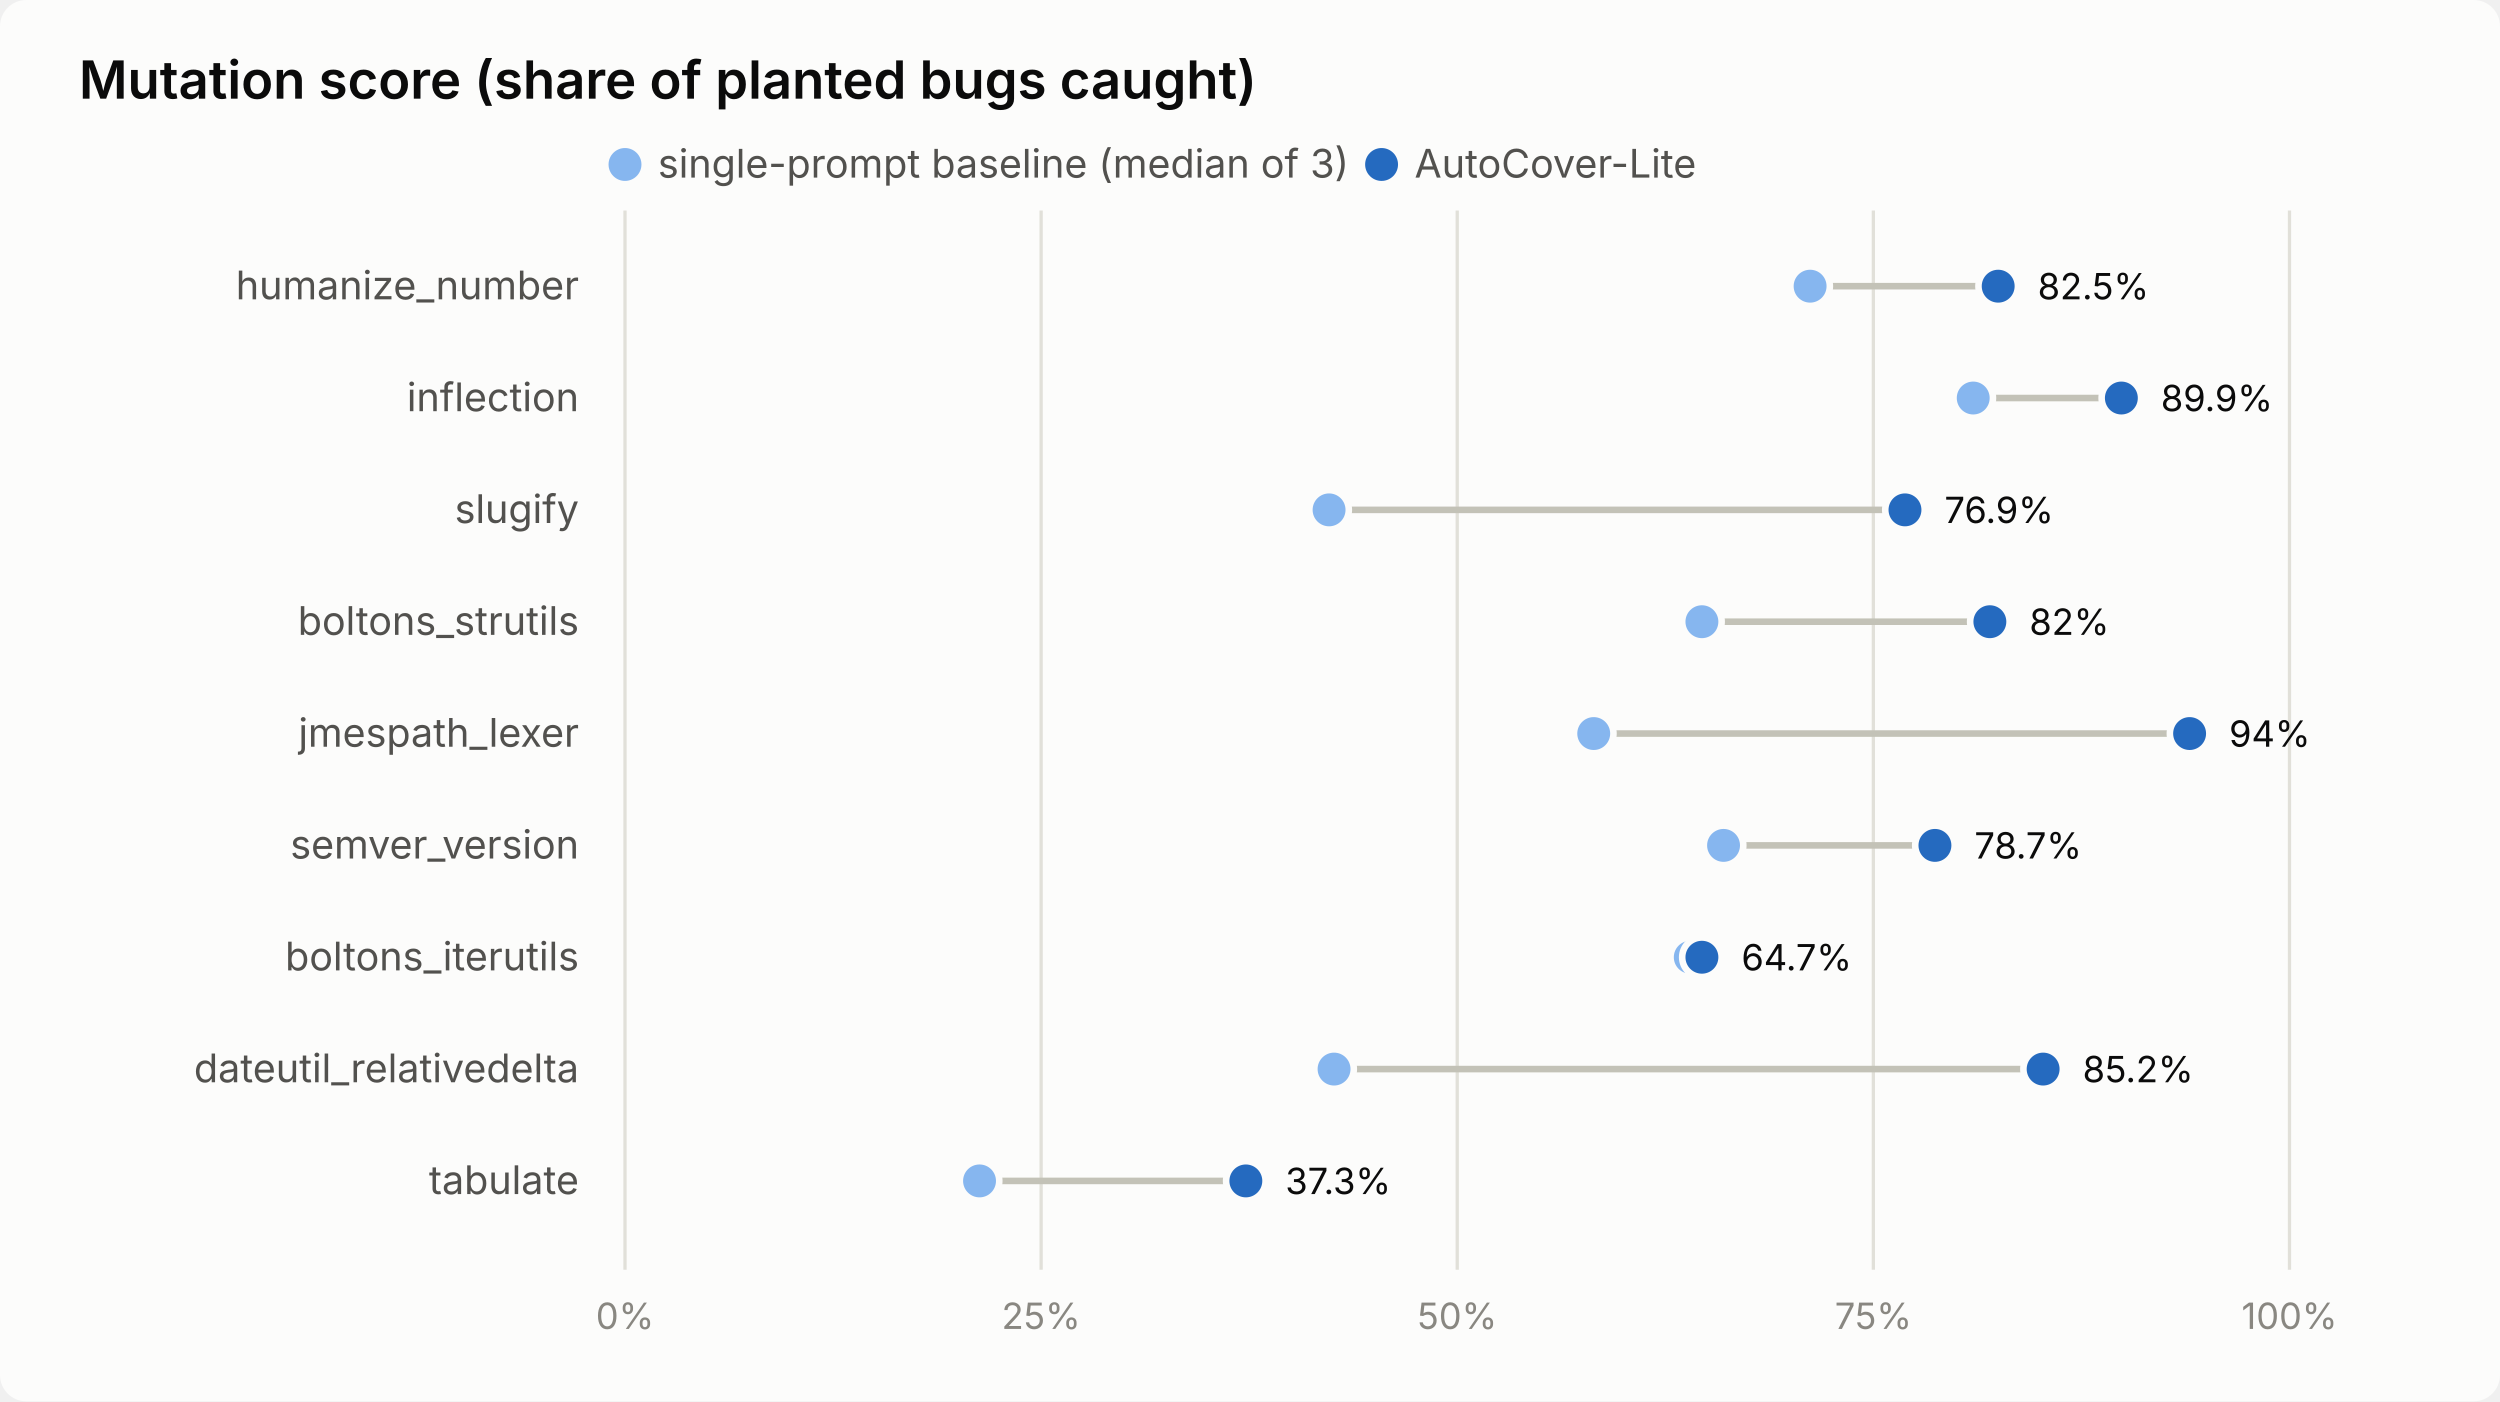
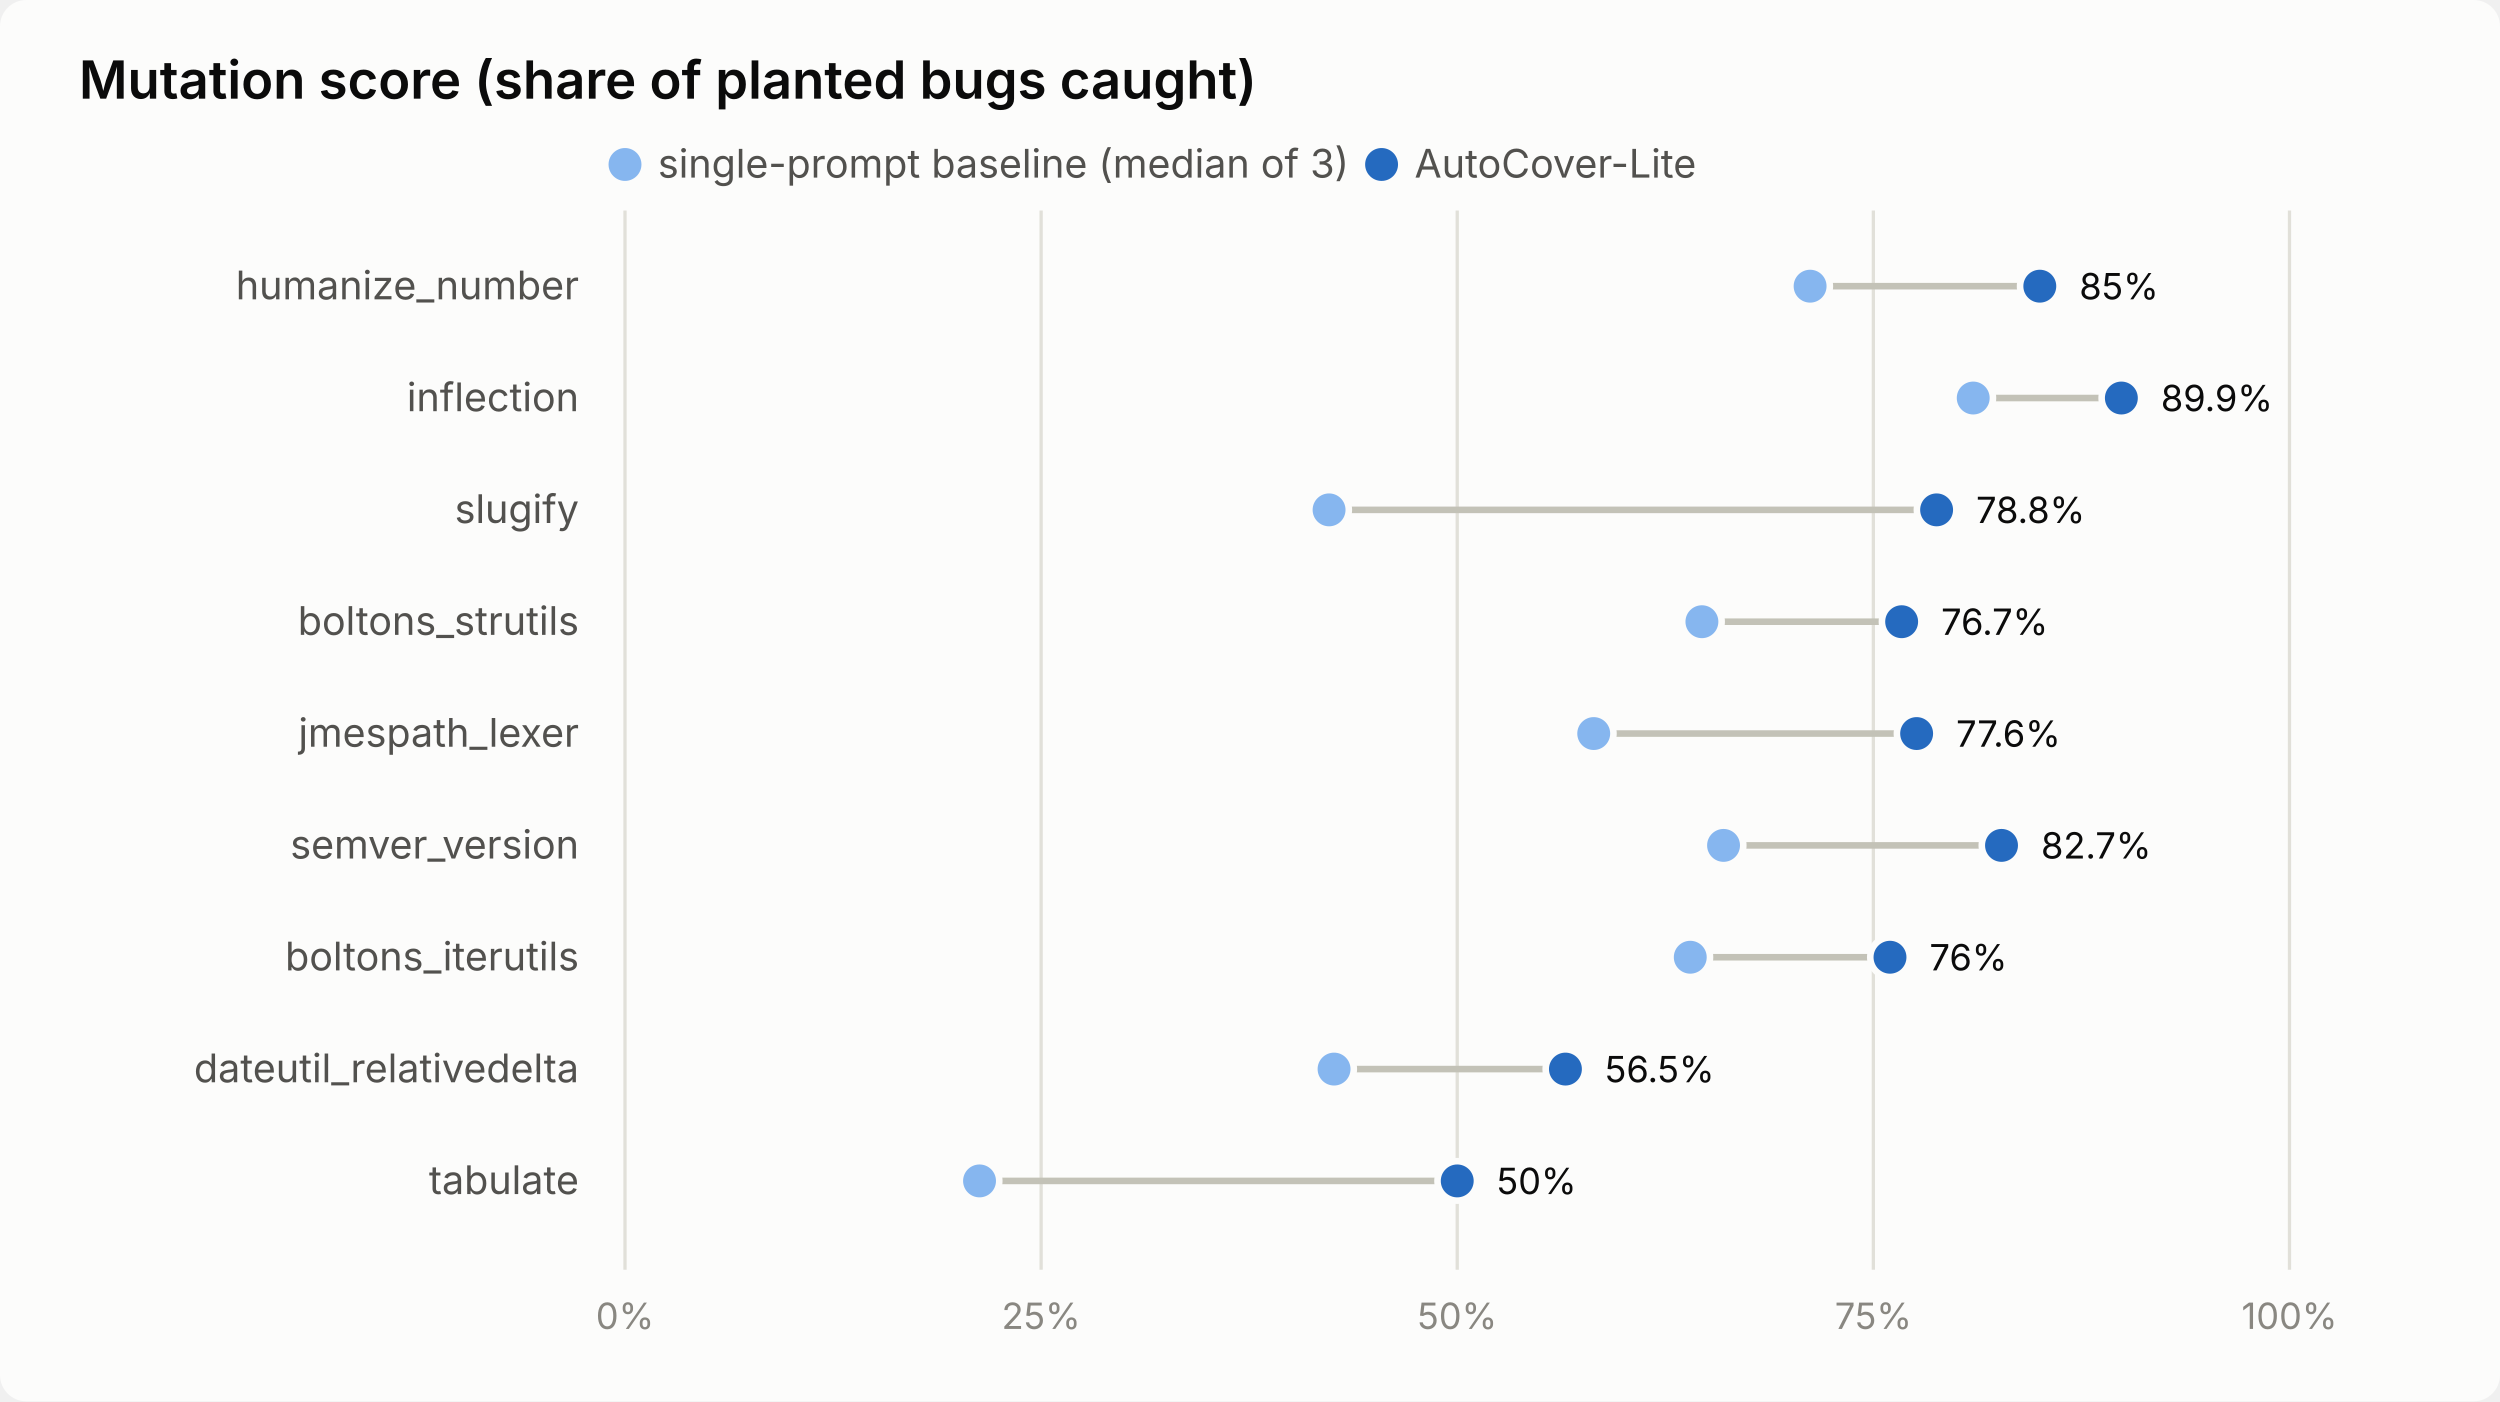
<svg xmlns="http://www.w3.org/2000/svg" viewBox="0 0 760 426" width="760" height="426" role="img" aria-label="Mutation score (share of planted bugs caught)">
  <style>
  .bg { fill: #fcfcfb } .ink { fill: #0b0b0b } .ink2 { fill: #52514e } .muted { fill: #898781 }
  .grid { stroke: #e1e0d9 } .axis { stroke: #c3c2b7 }
  .base { fill: #86b6ef } .auto { fill: #256abf } .link { stroke: #c3c2b7 }
  .line-auto { stroke: #256abf } .line-base { stroke: #86b6ef } .ring { stroke: #fcfcfb }
  @media (prefers-color-scheme: dark) {
    .bg { fill: #1a1a19 } .ink { fill: #ffffff } .ink2 { fill: #c3c2b7 }
    .grid { stroke: #2c2c2a } .axis { stroke: #383835 }
    .base { fill: #184f95 } .auto { fill: #6da7ec } .link { stroke: #383835 }
    .line-auto { stroke: #6da7ec } .line-base { stroke: #184f95 } .ring { stroke: #1a1a19 }
  }
  text { font-family: system-ui, -apple-system, "Segoe UI", sans-serif }
</style>
  <rect class="bg" width="760" height="426" rx="8" />
  <text class="ink" x="24" y="30" font-size="16" font-weight="600">Mutation score (share of planted bugs caught)</text>
  <circle class="base" cx="190" cy="50" r="5" />
  <text class="ink2" x="200" y="54" font-size="12">single-prompt baseline (median of 3)</text>
  <circle class="auto" cx="420" cy="50" r="5" />
  <text class="ink2" x="430" y="54" font-size="12">AutoCover-Lite</text>
  <line class="grid" x1="190.0" x2="190.0" y1="64" y2="386" stroke-width="1" />
  <text class="muted" x="190.0" y="404" font-size="11" text-anchor="middle">0%</text>
  <line class="grid" x1="316.5" x2="316.5" y1="64" y2="386" stroke-width="1" />
  <text class="muted" x="316.5" y="404" font-size="11" text-anchor="middle">25%</text>
  <line class="grid" x1="443.0" x2="443.0" y1="64" y2="386" stroke-width="1" />
  <text class="muted" x="443.0" y="404" font-size="11" text-anchor="middle">50%</text>
  <line class="grid" x1="569.5" x2="569.5" y1="64" y2="386" stroke-width="1" />
  <text class="muted" x="569.5" y="404" font-size="11" text-anchor="middle">75%</text>
  <line class="grid" x1="696.0" x2="696.0" y1="64" y2="386" stroke-width="1" />
  <text class="muted" x="696.0" y="404" font-size="11" text-anchor="middle">100%</text>
  <text class="ink2" x="176" y="91.0" font-size="12" text-anchor="end">humanize_number</text>
-   <line class="link" x1="550.272" x2="607.45" y1="87.0" y2="87.0" stroke-width="2" />
+   <line class="link" x1="550.272" x2="620.1" y1="87.0" y2="87.0" stroke-width="2" />
  <circle class="base ring" cx="550.272" cy="87.0" r="6" stroke-width="2" />
-   <circle class="auto ring" cx="607.45" cy="87.0" r="6" stroke-width="2" />
-   <text class="ink" x="619.45" y="91.0" font-size="11" text-anchor="start">82.5%</text>
+   <circle class="auto ring" cx="620.1" cy="87.0" r="6" stroke-width="2" />
+   <text class="ink" x="632.1" y="91.0" font-size="11" text-anchor="start">85%</text>
  <text class="ink2" x="176" y="125.0" font-size="12" text-anchor="end">inflection</text>
  <line class="link" x1="599.86" x2="644.894" y1="121.0" y2="121.0" stroke-width="2" />
  <circle class="base ring" cx="599.86" cy="121.0" r="6" stroke-width="2" />
  <circle class="auto ring" cx="644.894" cy="121.0" r="6" stroke-width="2" />
  <text class="ink" x="656.894" y="125.0" font-size="11" text-anchor="start">89.9%</text>
  <text class="ink2" x="176" y="159.0" font-size="12" text-anchor="end">slugify</text>
-   <line class="link" x1="404.038" x2="579.114" y1="155.0" y2="155.0" stroke-width="2" />
+   <line class="link" x1="404.038" x2="588.728" y1="155.0" y2="155.0" stroke-width="2" />
  <circle class="base ring" cx="404.038" cy="155.0" r="6" stroke-width="2" />
-   <circle class="auto ring" cx="579.114" cy="155.0" r="6" stroke-width="2" />
-   <text class="ink" x="591.114" y="159.0" font-size="11" text-anchor="start">76.9%</text>
+   <circle class="auto ring" cx="588.728" cy="155.0" r="6" stroke-width="2" />
+   <text class="ink" x="600.728" y="159.0" font-size="11" text-anchor="start">78.8%</text>
  <text class="ink2" x="176" y="193.0" font-size="12" text-anchor="end">boltons_strutils</text>
-   <line class="link" x1="517.382" x2="604.92" y1="189.0" y2="189.0" stroke-width="2" />
+   <line class="link" x1="517.382" x2="578.102" y1="189.0" y2="189.0" stroke-width="2" />
  <circle class="base ring" cx="517.382" cy="189.0" r="6" stroke-width="2" />
-   <circle class="auto ring" cx="604.92" cy="189.0" r="6" stroke-width="2" />
-   <text class="ink" x="616.92" y="193.0" font-size="11" text-anchor="start">82%</text>
+   <circle class="auto ring" cx="578.102" cy="189.0" r="6" stroke-width="2" />
+   <text class="ink" x="590.102" y="193.0" font-size="11" text-anchor="start">76.7%</text>
  <text class="ink2" x="176" y="227.0" font-size="12" text-anchor="end">jmespath_lexer</text>
-   <line class="link" x1="484.492" x2="665.64" y1="223.0" y2="223.0" stroke-width="2" />
+   <line class="link" x1="484.492" x2="582.656" y1="223.0" y2="223.0" stroke-width="2" />
  <circle class="base ring" cx="484.492" cy="223.0" r="6" stroke-width="2" />
-   <circle class="auto ring" cx="665.64" cy="223.0" r="6" stroke-width="2" />
-   <text class="ink" x="677.64" y="227.0" font-size="11" text-anchor="start">94%</text>
+   <circle class="auto ring" cx="582.656" cy="223.0" r="6" stroke-width="2" />
+   <text class="ink" x="594.656" y="227.0" font-size="11" text-anchor="start">77.6%</text>
  <text class="ink2" x="176" y="261.0" font-size="12" text-anchor="end">semver_version</text>
-   <line class="link" x1="523.96" x2="588.222" y1="257.0" y2="257.0" stroke-width="2" />
+   <line class="link" x1="523.96" x2="608.462" y1="257.0" y2="257.0" stroke-width="2" />
  <circle class="base ring" cx="523.96" cy="257.0" r="6" stroke-width="2" />
-   <circle class="auto ring" cx="588.222" cy="257.0" r="6" stroke-width="2" />
-   <text class="ink" x="600.222" y="261.0" font-size="11" text-anchor="start">78.7%</text>
+   <circle class="auto ring" cx="608.462" cy="257.0" r="6" stroke-width="2" />
+   <text class="ink" x="620.462" y="261.0" font-size="11" text-anchor="start">82.7%</text>
  <text class="ink2" x="176" y="295.0" font-size="12" text-anchor="end">boltons_iterutils</text>
-   <line class="link" x1="513.84" x2="517.382" y1="291.0" y2="291.0" stroke-width="2" />
+   <line class="link" x1="513.84" x2="574.56" y1="291.0" y2="291.0" stroke-width="2" />
  <circle class="base ring" cx="513.84" cy="291.0" r="6" stroke-width="2" />
-   <circle class="auto ring" cx="517.382" cy="291.0" r="6" stroke-width="2" />
-   <text class="ink" x="529.382" y="295.0" font-size="11" text-anchor="start">64.7%</text>
+   <circle class="auto ring" cx="574.56" cy="291.0" r="6" stroke-width="2" />
+   <text class="ink" x="586.56" y="295.0" font-size="11" text-anchor="start">76%</text>
  <text class="ink2" x="176" y="329.0" font-size="12" text-anchor="end">dateutil_relativedelta</text>
-   <line class="link" x1="405.556" x2="621.112" y1="325.0" y2="325.0" stroke-width="2" />
+   <line class="link" x1="405.556" x2="475.89" y1="325.0" y2="325.0" stroke-width="2" />
  <circle class="base ring" cx="405.556" cy="325.0" r="6" stroke-width="2" />
-   <circle class="auto ring" cx="621.112" cy="325.0" r="6" stroke-width="2" />
-   <text class="ink" x="633.112" y="329.0" font-size="11" text-anchor="start">85.2%</text>
+   <circle class="auto ring" cx="475.89" cy="325.0" r="6" stroke-width="2" />
+   <text class="ink" x="487.89" y="329.0" font-size="11" text-anchor="start">56.5%</text>
  <text class="ink2" x="176" y="363.0" font-size="12" text-anchor="end">tabulate</text>
-   <line class="link" x1="297.778" x2="378.738" y1="359.0" y2="359.0" stroke-width="2" />
+   <line class="link" x1="297.778" x2="443.0" y1="359.0" y2="359.0" stroke-width="2" />
  <circle class="base ring" cx="297.778" cy="359.0" r="6" stroke-width="2" />
-   <circle class="auto ring" cx="378.738" cy="359.0" r="6" stroke-width="2" />
-   <text class="ink" x="390.738" y="363.0" font-size="11" text-anchor="start">37.3%</text>
+   <circle class="auto ring" cx="443.0" cy="359.0" r="6" stroke-width="2" />
+   <text class="ink" x="455.0" y="363.0" font-size="11" text-anchor="start">50%</text>
</svg>
